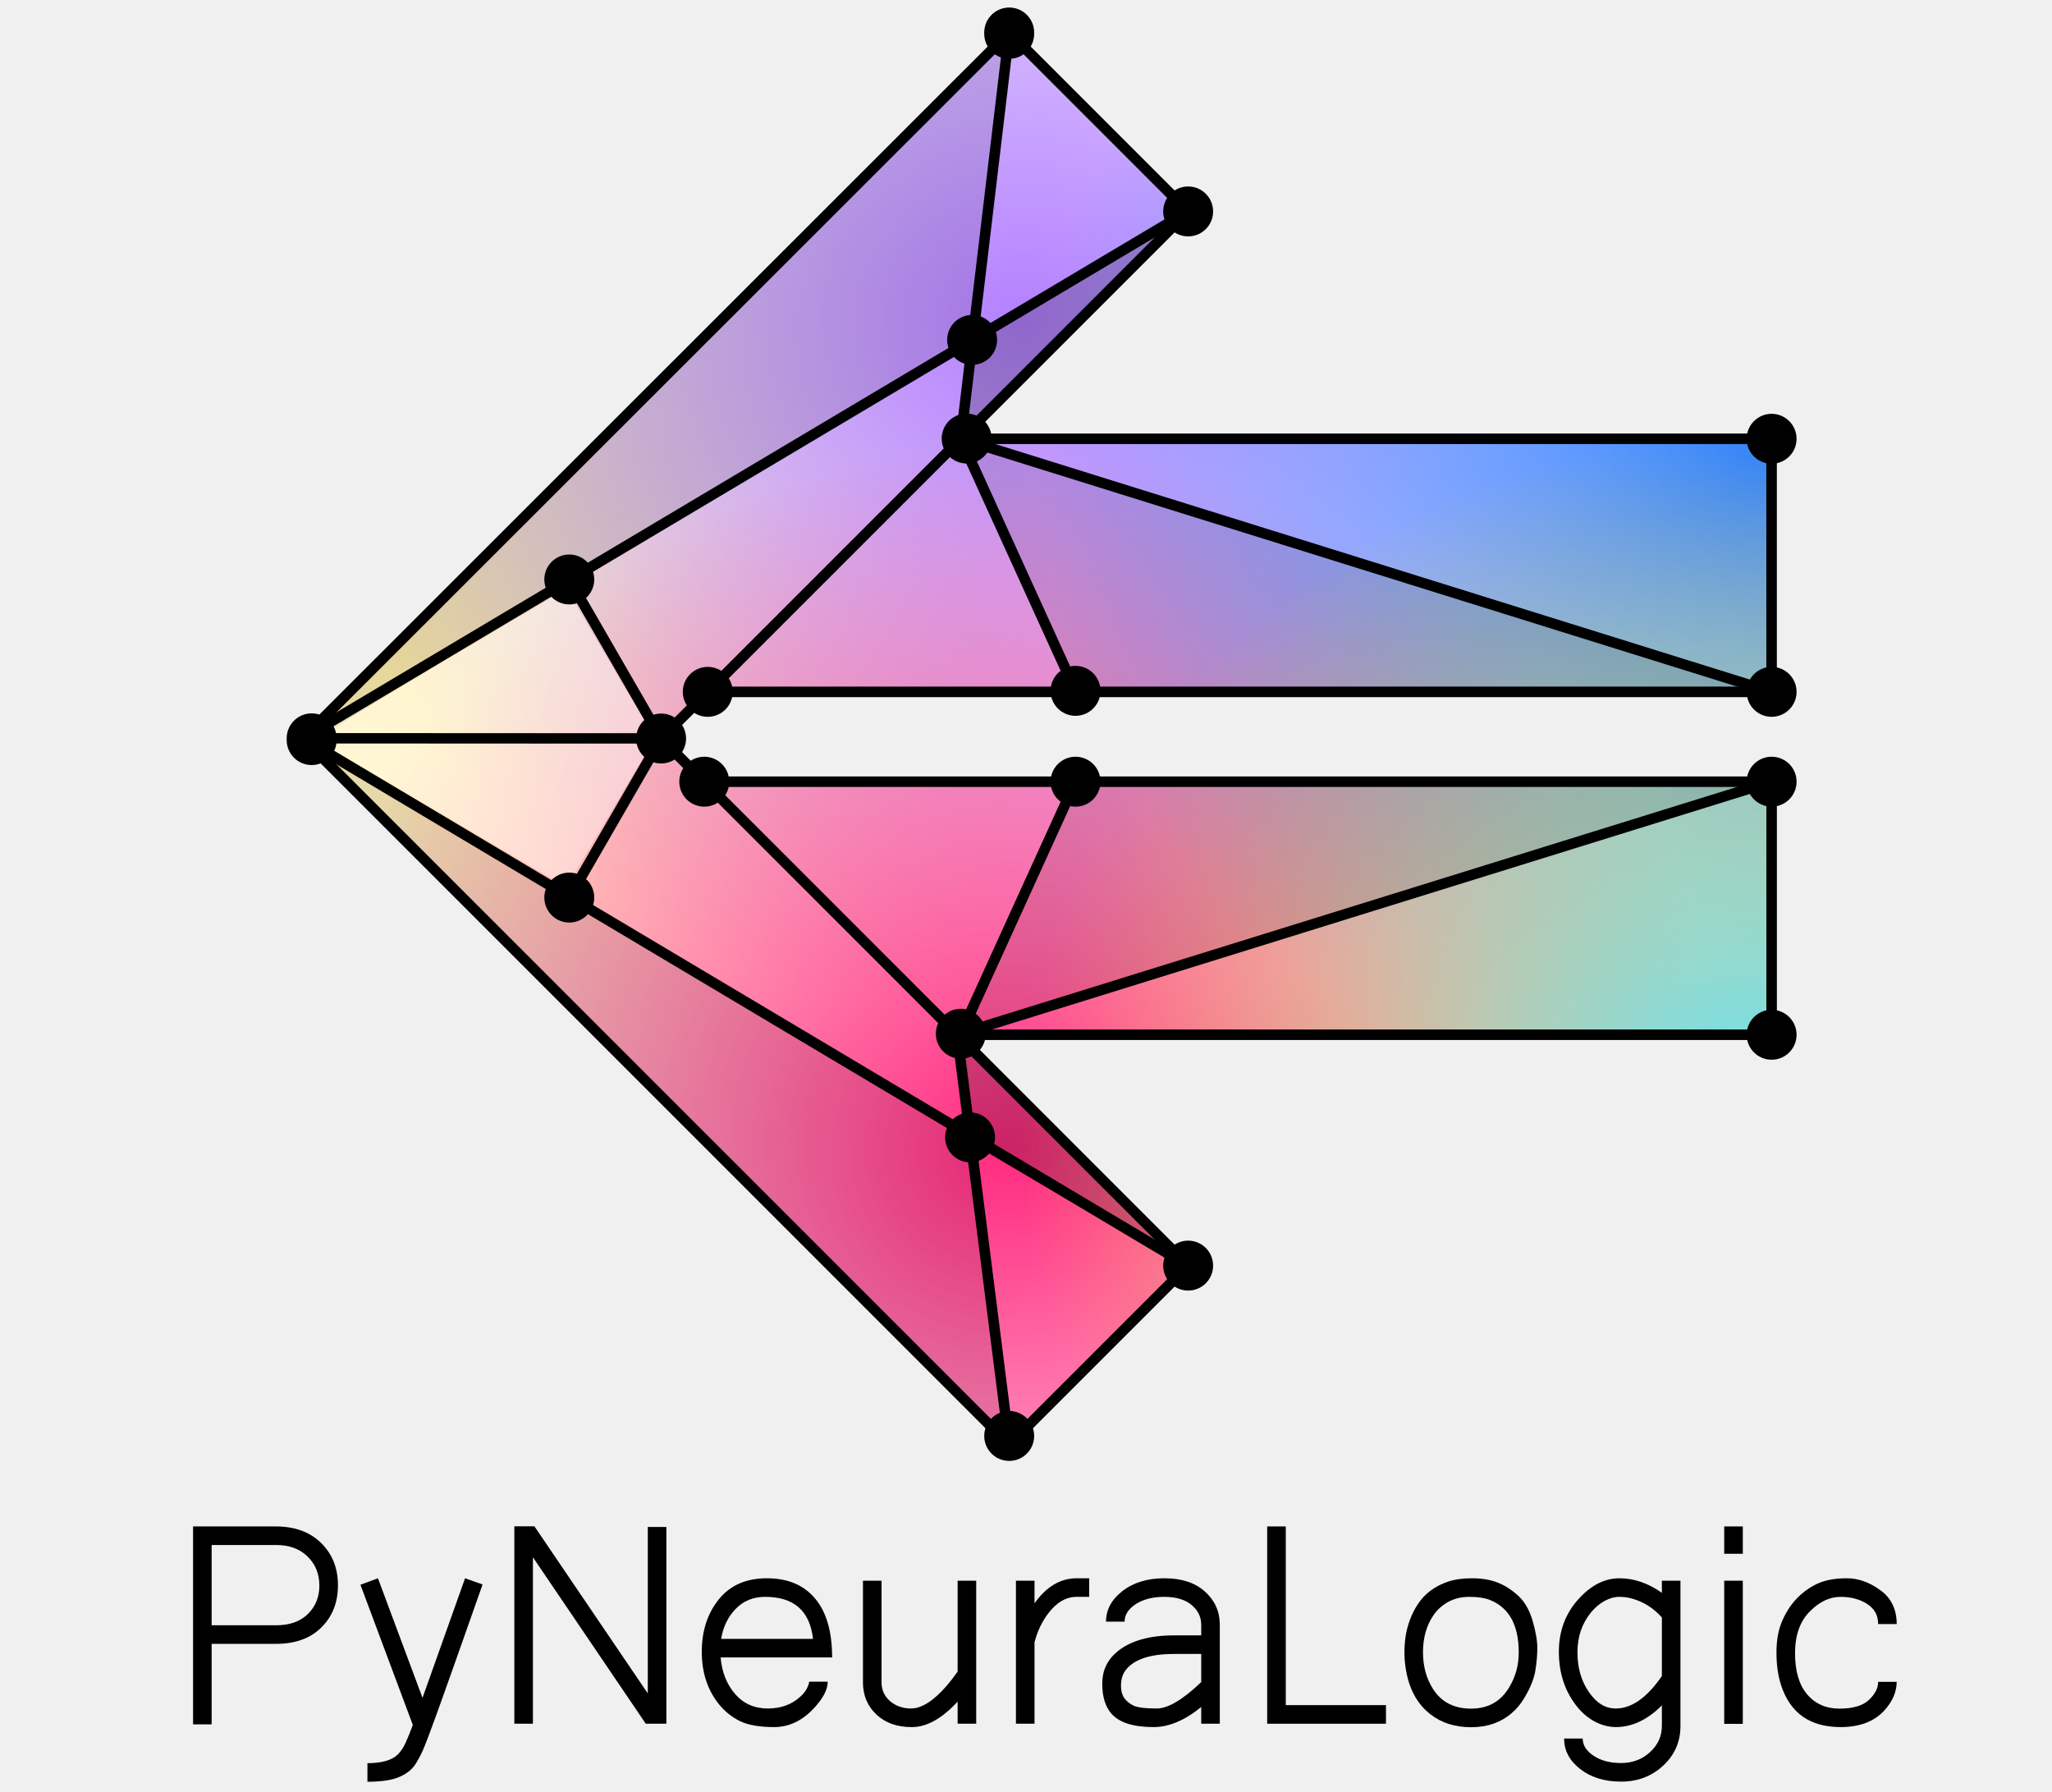
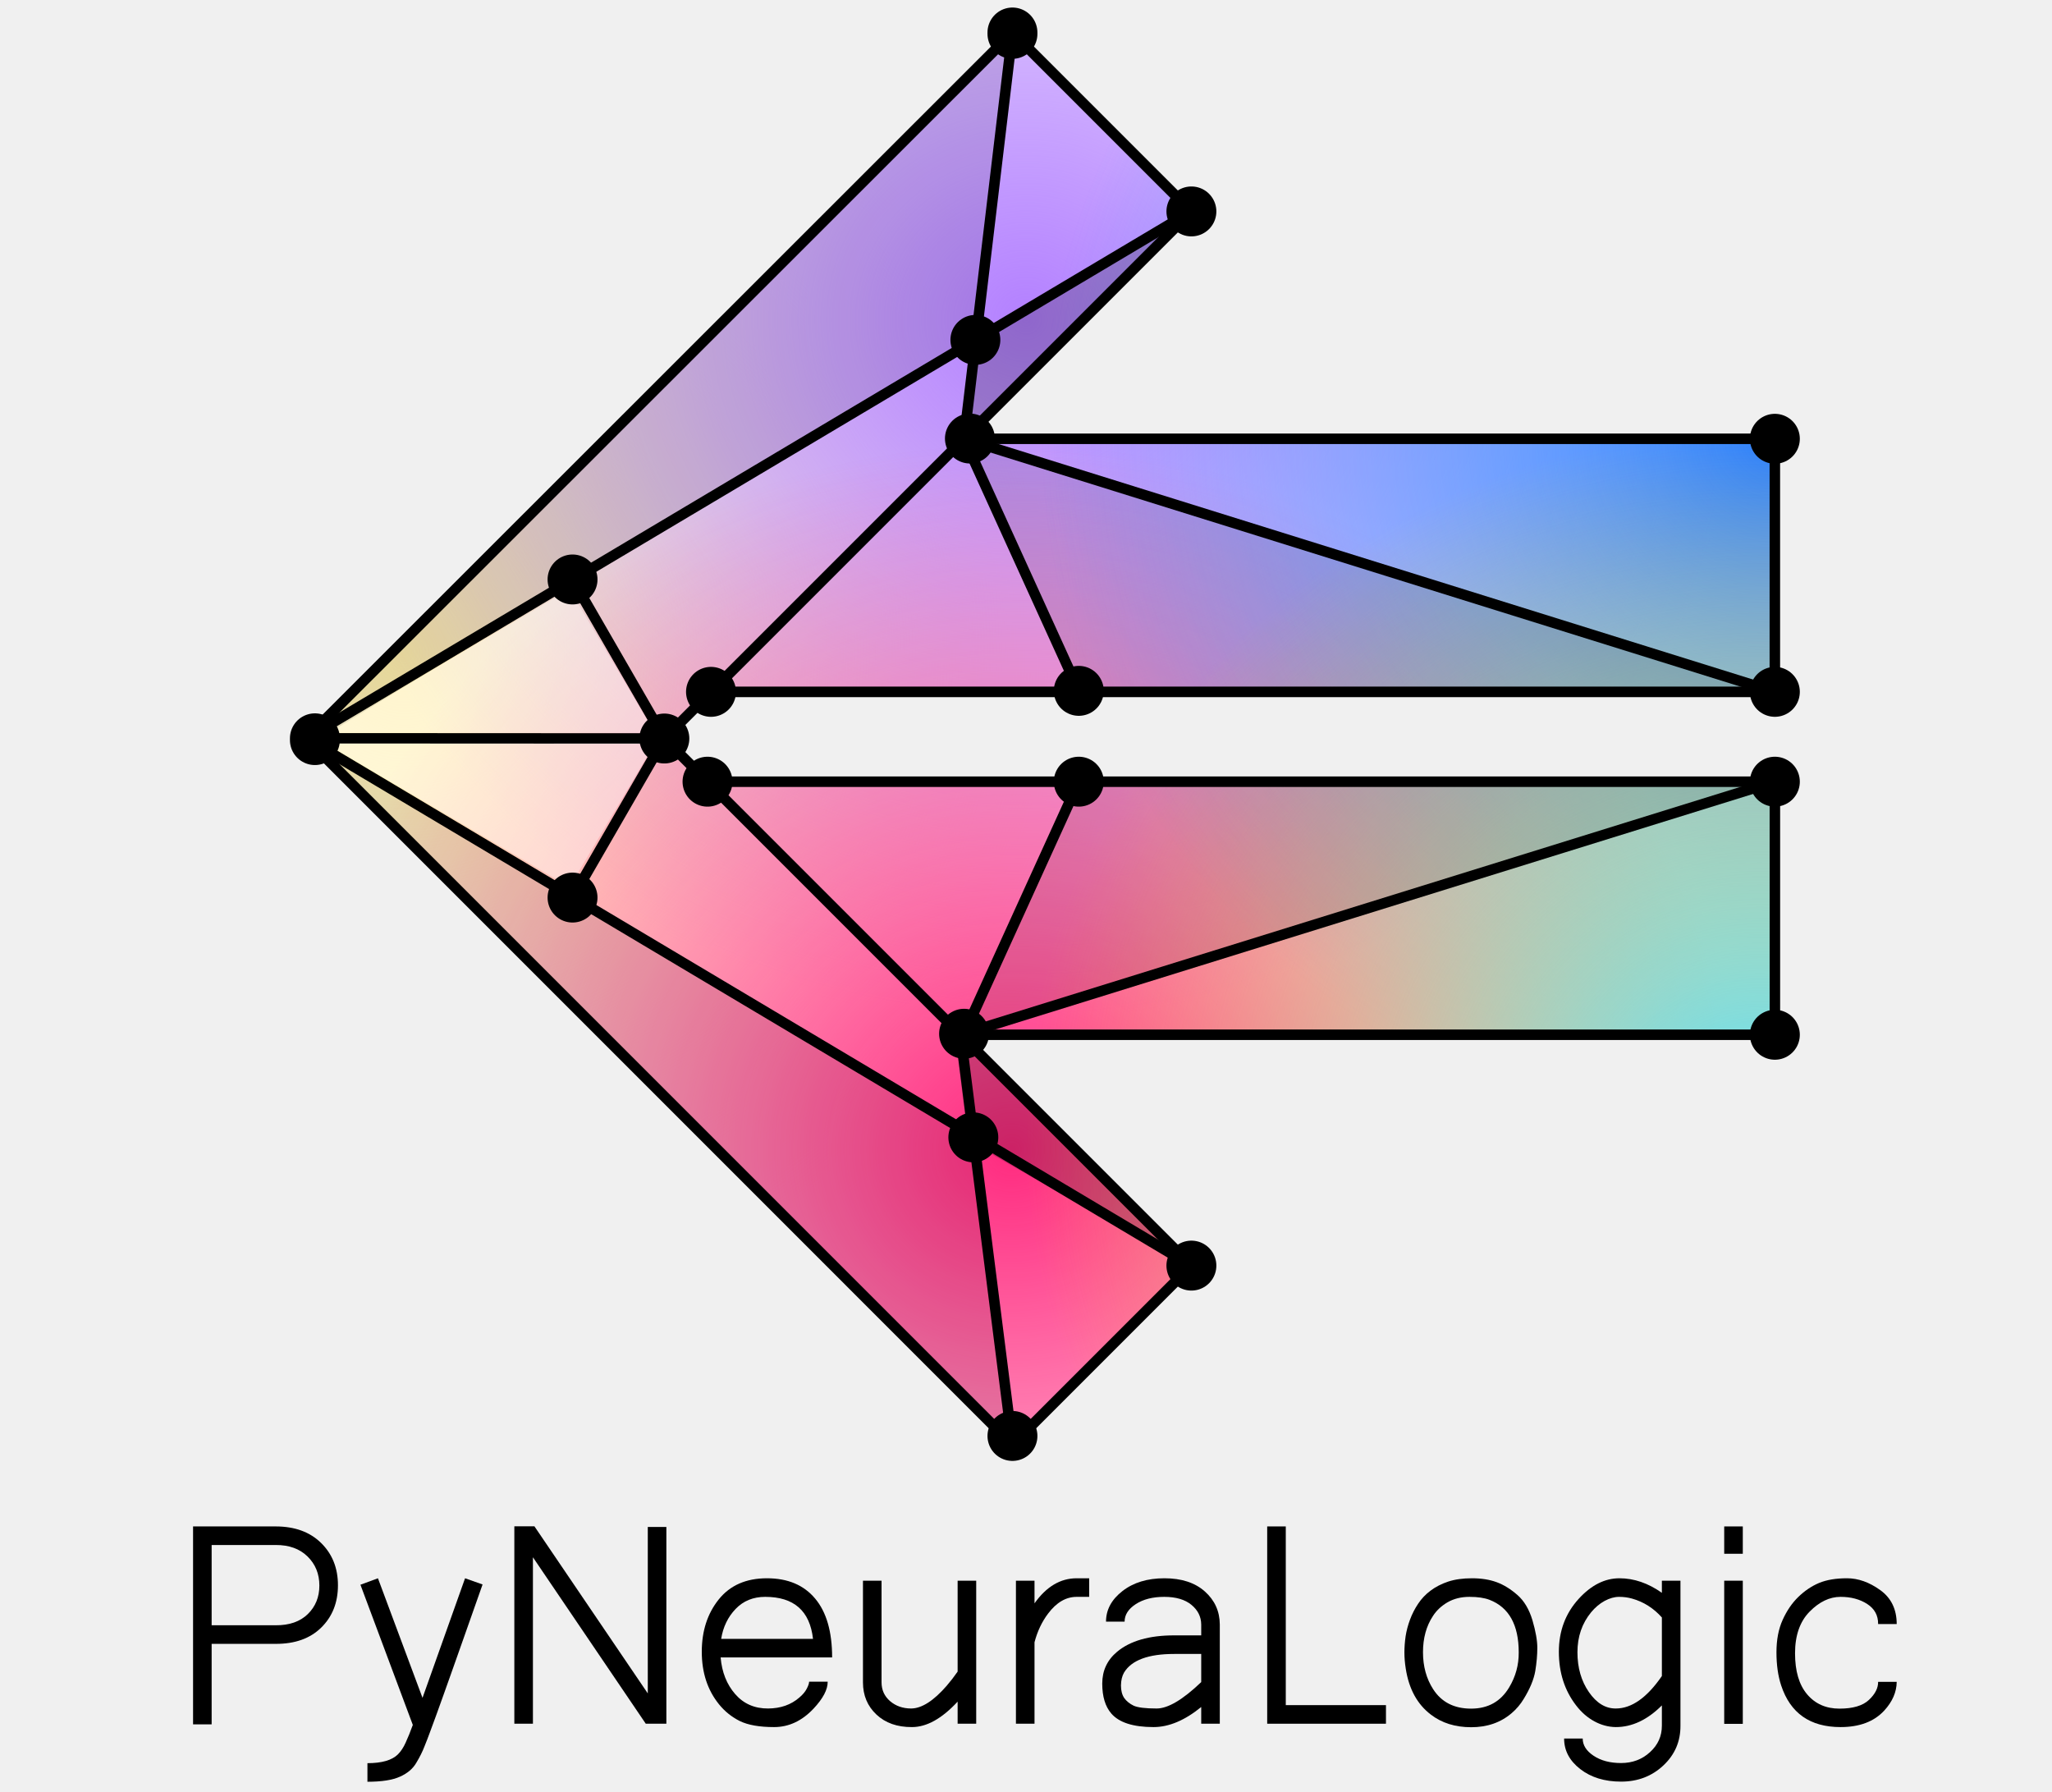
<svg xmlns="http://www.w3.org/2000/svg" xmlns:xlink="http://www.w3.org/1999/xlink" width="126mm" height="110mm" viewBox="0 0 126 110" version="1.1" id="svg1322">
  <defs id="defs1319">
    <radialGradient xlink:href="#linearGradient2558" id="radialGradient20059" gradientUnits="userSpaceOnUse" gradientTransform="matrix(1,0,0,0.9614303,132.2917,14.05184)" cx="34.52" cy="358.635" fx="34.52" fy="358.635" r="46.465" />
    <linearGradient id="linearGradient2558">
      <stop style="stop-color:#ffeeaa;stop-opacity:1;" offset="0" id="stop2554" />
      <stop style="stop-color:#ffeeaa;stop-opacity:0;" offset="1" id="stop2556" />
    </linearGradient>
    <radialGradient xlink:href="#linearGradient2904" id="radialGradient20061" gradientUnits="userSpaceOnUse" gradientTransform="matrix(1,0,0,0.9614303,132.2917,14.05184)" cx="73.846" cy="336.764" fx="73.846" fy="336.764" r="46.465" />
    <linearGradient id="linearGradient2904">
      <stop style="stop-color:#b380ff;stop-opacity:1;" offset="0" id="stop2900" />
      <stop style="stop-color:#b380ff;stop-opacity:0;" offset="1" id="stop2902" />
    </linearGradient>
    <radialGradient xlink:href="#linearGradient3234" id="radialGradient20063" gradientUnits="userSpaceOnUse" gradientTransform="matrix(1,0,0,0.9614303,132.2917,14.05184)" cx="72.927" cy="391.369" fx="72.927" fy="391.369" r="46.465" />
    <linearGradient id="linearGradient3234">
      <stop style="stop-color:#ff2a7f;stop-opacity:1;" offset="0" id="stop3230" />
      <stop style="stop-color:#ff2a7f;stop-opacity:0;" offset="1" id="stop3232" />
    </linearGradient>
    <radialGradient xlink:href="#linearGradient3436" id="radialGradient20065" gradientUnits="userSpaceOnUse" gradientTransform="matrix(1,0,0,0.9614303,132.2917,14.05184)" cx="121.218" cy="344.598" fx="121.218" fy="344.598" r="46.465" />
    <linearGradient id="linearGradient3436">
      <stop style="stop-color:#2a7fff;stop-opacity:1;" offset="0" id="stop3432" />
      <stop style="stop-color:#2a7fff;stop-opacity:0;" offset="1" id="stop3434" />
    </linearGradient>
    <radialGradient xlink:href="#linearGradient3702" id="radialGradient20067" gradientUnits="userSpaceOnUse" gradientTransform="matrix(1,0,0,0.9614303,132.2917,14.05184)" cx="120.263" cy="390.417" fx="120.263" fy="390.417" r="46.465" />
    <linearGradient id="linearGradient3702">
      <stop style="stop-color:#55ddff;stop-opacity:1" offset="0" id="stop3698" />
      <stop style="stop-color:#ffcc00;stop-opacity:0;" offset="1" id="stop3700" />
    </linearGradient>
    <rect x="423.472" y="1225.319" width="613.628" height="138.27" id="rect20057" />
    <rect x="423.472" y="1225.319" width="542.579" height="105.342" id="rect26256" />
  </defs>
  <g id="layer1">
-     <path id="path19995" style="fill:#ffffff;stroke:none;stroke-width:0.257" d="m 61.968,1.994 -29.497,29.497 -2.865,2.865 -0.011,-0.013 L 18.607,45.33 32.471,59.194 48.104,74.827 61.968,88.691 72.956,77.704 59.092,63.84 58.782,63.53 H 108.783 V 47.992 H 43.244 l -2.65,-2.65 2.864,-2.864 h 65.324 V 26.939 H 58.997 L 72.956,12.981 Z" />
-     <g id="g20007" transform="matrix(0.9703636,0,0,0.9703636,-137.2138,-308.1834)">
-       <path id="path19997" style="fill:url(#radialGradient20059);fill-opacity:1;stroke:none;stroke-width:0.265" d="m 205.265,319.651 -30.398,30.398 -2.952,2.952 -0.012,-0.012 -11.323,11.323 14.288,14.287 16.11,16.11 14.288,14.287 11.323,-11.323 -14.288,-14.287 -0.319,-0.319 h 51.528 v -16.013 h -67.541 l -2.731,-2.731 2.952,-2.952 h 67.319 V 345.358 h -51.306 l 14.385,-14.385 z" />
-       <path id="path19999" style="fill:url(#radialGradient20061);fill-opacity:1;stroke:none;stroke-width:0.265" d="m 205.265,319.651 -30.398,30.398 -2.952,2.952 -0.012,-0.012 -11.323,11.323 14.288,14.287 16.11,16.11 14.288,14.287 11.323,-11.323 -14.288,-14.287 -0.319,-0.319 h 51.528 v -16.013 h -67.541 l -2.731,-2.731 2.952,-2.952 h 67.319 V 345.358 h -51.306 l 14.385,-14.385 z" />
-       <path id="path20001" style="fill:url(#radialGradient20063);fill-opacity:1;stroke:none;stroke-width:0.265" d="m 205.265,319.651 -30.398,30.398 -2.952,2.952 -0.012,-0.012 -11.323,11.323 14.288,14.287 16.11,16.11 14.288,14.287 11.323,-11.323 -14.288,-14.287 -0.319,-0.319 h 51.528 v -16.013 h -67.541 l -2.731,-2.731 2.952,-2.952 h 67.319 V 345.358 h -51.306 l 14.385,-14.385 z" />
-       <path id="path20003" style="fill:url(#radialGradient20065);fill-opacity:1;stroke:none;stroke-width:0.265" d="m 205.265,319.651 -30.398,30.398 -2.952,2.952 -0.012,-0.012 -11.323,11.323 14.288,14.287 16.11,16.11 14.288,14.287 11.323,-11.323 -14.288,-14.287 -0.319,-0.319 h 51.528 v -16.013 h -67.541 l -2.731,-2.731 2.952,-2.952 h 67.319 V 345.358 h -51.306 l 14.385,-14.385 z" />
-       <path id="path20005" style="fill:url(#radialGradient20067);fill-opacity:1;stroke:none;stroke-width:0.265" d="m 205.265,319.651 -30.398,30.398 -2.952,2.952 -0.012,-0.012 -11.323,11.323 14.287,14.287 16.11,16.11 14.288,14.287 11.323,-11.323 -14.288,-14.287 -0.319,-0.319 h 51.528 v -16.013 h -67.541 l -2.731,-2.731 2.952,-2.952 h 67.319 V 345.358 h -51.306 l 14.385,-14.385 z" />
-     </g>
-     <g id="g20035" transform="matrix(0.9703636,0,0,0.9703636,-8.842697,-308.1834)">
-       <path style="fill:none;stroke:#000000;stroke-width:0.665;stroke-linecap:butt;stroke-linejoin:miter;stroke-miterlimit:4;stroke-dasharray:none;stroke-opacity:1" d="m 28.288,364.311 44.685,-44.66 11.323,11.323 -14.385,14.385 h 51.306 v 16.013 H 53.899 l -2.952,2.952 2.731,2.731 h 67.541 v 16.013 H 69.69 l 14.606,14.606 -11.323,11.323 z" id="path20009" />
-       <path style="fill:none;stroke:#000000;stroke-width:0.665;stroke-linecap:butt;stroke-linejoin:miter;stroke-miterlimit:4;stroke-dasharray:none;stroke-opacity:1" d="m 53.899,361.371 16.013,-16.013 3.061,-25.707 v 0 0 0" id="path20011" />
-       <path style="fill:none;stroke:#000000;stroke-width:0.665;stroke-linecap:butt;stroke-linejoin:miter;stroke-miterlimit:4;stroke-dasharray:none;stroke-opacity:1" d="m 50.947,364.323 -22.659,-0.012" id="path20013" />
-       <path style="fill:none;stroke:#000000;stroke-width:0.665;stroke-linecap:butt;stroke-linejoin:miter;stroke-miterlimit:4;stroke-dasharray:none;stroke-opacity:1" d="m 53.677,367.054 16.013,16.013" id="path20015" />
-       <path style="fill:none;stroke:#000000;stroke-width:0.665;stroke-linecap:butt;stroke-linejoin:miter;stroke-miterlimit:4;stroke-dasharray:none;stroke-opacity:1" d="m 69.69,383.067 3.283,25.929" id="path20017" />
-       <path style="fill:none;stroke:#000000;stroke-width:0.665;stroke-linecap:butt;stroke-linejoin:miter;stroke-miterlimit:4;stroke-dasharray:none;stroke-opacity:1" d="M 84.297,397.674 28.288,364.311 v 0 0 0" id="path20019" />
-       <path style="fill:none;stroke:#000000;stroke-width:0.665;stroke-linecap:butt;stroke-linejoin:miter;stroke-miterlimit:4;stroke-dasharray:none;stroke-opacity:1" d="m 28.288,364.311 56.008,-33.338" id="path20021" />
-       <path style="fill:none;stroke:#000000;stroke-width:0.665;stroke-linecap:butt;stroke-linejoin:miter;stroke-miterlimit:4;stroke-dasharray:none;stroke-opacity:1" d="m 69.912,345.358 51.306,16.013" id="path20023" />
-       <path style="fill:none;stroke:#000000;stroke-width:0.665;stroke-linecap:butt;stroke-linejoin:miter;stroke-miterlimit:4;stroke-dasharray:none;stroke-opacity:1" d="m 121.218,367.054 -51.528,16.013 v 0 0 0" id="path20025" />
-       <path style="fill:none;stroke:#000000;stroke-width:0.665;stroke-linecap:butt;stroke-linejoin:miter;stroke-miterlimit:4;stroke-dasharray:none;stroke-opacity:1" d="m 69.912,345.358 7.259,15.949" id="path20027" />
-       <path style="fill:none;stroke:#000000;stroke-width:0.665;stroke-linecap:butt;stroke-linejoin:miter;stroke-miterlimit:4;stroke-dasharray:none;stroke-opacity:1" d="M 50.947,364.323 45.136,354.259" id="path20029" />
-       <path style="fill:none;stroke:#000000;stroke-width:0.665;stroke-linecap:butt;stroke-linejoin:miter;stroke-miterlimit:4;stroke-dasharray:none;stroke-opacity:1" d="m 50.947,364.323 -5.81,10.064" id="path20031" />
-       <path style="fill:none;stroke:#000000;stroke-width:0.665;stroke-linecap:butt;stroke-linejoin:miter;stroke-miterlimit:4;stroke-dasharray:none;stroke-opacity:1" d="m 69.912,383.003 7.259,-15.949" id="path20033" />
-     </g>
-     <path style="opacity:0.2;fill:#000000;stroke:#000000;stroke-width:0.676px;stroke-linecap:butt;stroke-linejoin:miter;stroke-opacity:1" d="M 59.99,21.067 C 59.421,26.076 59.421,26.076 59.421,26.076 L 70.908,14.584 Z" id="path20041" />
-     <path style="opacity:0.2;fill:#000000;stroke:#000000;stroke-width:0.676px;stroke-linecap:butt;stroke-linejoin:miter;stroke-opacity:1" d="M 59.566,69.83 58.782,63.531 71.688,76.745 Z" id="path20043" />
-     <path style="opacity:0.4;fill:#ffffff;stroke:none;stroke-width:0.676px;stroke-linecap:butt;stroke-linejoin:miter;stroke-opacity:1" d="m 19.798,44.998 14.975,-8.82 5.24,8.822 z" id="path20045" />
-     <path style="opacity:0.4;fill:#ffffff;stroke:none;stroke-width:0.676px;stroke-linecap:butt;stroke-linejoin:miter;stroke-opacity:1" d="m 19.798,45.642 14.975,8.82 5.24,-8.822 z" id="path20047" />
-     <path style="opacity:0.1;fill:#000000;stroke:none;stroke-width:0.676px;stroke-linecap:butt;stroke-linejoin:miter;stroke-opacity:1" d="m 19.798,45.642 c 0,0 40.192,24.593 40.192,24.593 v 0 L 61.968,88.691 18.607,45.33 v 0 0" id="path20049" />
-     <path style="opacity:0.1;fill:#000000;stroke:none;stroke-width:0.676px;stroke-linecap:butt;stroke-linejoin:miter;stroke-opacity:1" d="m 19.798,45.128 c 0,0 40.192,-24.593 40.192,-24.593 v 0 L 61.968,2.079 18.607,45.439 v 0 0" id="path20051" />
-     <path style="opacity:0.1;fill:#000000;stroke:none;stroke-width:0.676px;stroke-linecap:butt;stroke-linejoin:miter;stroke-opacity:1" d="m 58.997,26.94 7.044,15.477 42.741,0.062 -49.785,-15.538 v 0 0" id="path20053" />
-     <path style="opacity:0.1;fill:#000000;stroke:none;stroke-width:0.676px;stroke-linecap:butt;stroke-linejoin:miter;stroke-opacity:1" d="m 58.997,63.469 7.044,-15.477 42.741,-0.062 -49.785,15.538 v 0 0" id="path20055" />
-     <path style="fill:none;stroke:#000000;stroke-width:3.065;stroke-linecap:round;stroke-linejoin:miter;stroke-miterlimit:4;stroke-dasharray:none;stroke-opacity:1" d="m 61.968,2.079 -3.5e-5,-0.084 v 0" id="path420" />
-     <path style="fill:none;stroke:#000000;stroke-width:0.265px;stroke-linecap:butt;stroke-linejoin:miter;stroke-opacity:1" d="m 61.968,1.465 v 0 0" id="path422" />
-     <path style="fill:none;stroke:#000000;stroke-width:3.065;stroke-linecap:round;stroke-linejoin:miter;stroke-miterlimit:4;stroke-dasharray:none;stroke-opacity:1" d="m 72.956,12.981 c 10e-7,0 10e-7,0 10e-7,0" id="path1658" />
-     <path style="fill:none;stroke:#000000;stroke-width:3.065;stroke-linecap:round;stroke-linejoin:miter;stroke-miterlimit:4;stroke-dasharray:none;stroke-opacity:1" d="m 59.692,20.868 v 0" id="path2247" />
-     <path style="fill:none;stroke:#000000;stroke-width:3.065;stroke-linecap:round;stroke-linejoin:miter;stroke-miterlimit:4;stroke-dasharray:none;stroke-opacity:1" d="m 59.356,26.924 v 0" id="path2594" />
-     <path style="fill:none;stroke:#000000;stroke-width:3.065;stroke-linecap:round;stroke-linejoin:miter;stroke-miterlimit:4;stroke-dasharray:none;stroke-opacity:1" d="m 34.956,35.577 v 0 l 10e-7,1e-6" id="path2879" />
-     <path style="fill:none;stroke:#000000;stroke-width:3.065;stroke-linecap:round;stroke-linejoin:miter;stroke-miterlimit:4;stroke-dasharray:none;stroke-opacity:1" d="m 19.136,45.33 -3e-6,0.109" id="path3267" />
-     <path style="fill:none;stroke:#000000;stroke-width:3.065;stroke-linecap:round;stroke-linejoin:miter;stroke-miterlimit:4;stroke-dasharray:none;stroke-opacity:1" d="m 108.783,26.94 v 0" id="path3769" />
-     <path style="fill:none;stroke:#000000;stroke-width:3.065;stroke-linecap:round;stroke-linejoin:miter;stroke-miterlimit:4;stroke-dasharray:none;stroke-opacity:1" d="m 108.783,42.477 v 0" id="path3976" />
-     <path style="fill:none;stroke:#000000;stroke-width:3.065;stroke-linecap:round;stroke-linejoin:miter;stroke-miterlimit:4;stroke-dasharray:none;stroke-opacity:1" d="m 108.783,47.993 v 0" id="path4341" />
-     <path style="fill:none;stroke:#000000;stroke-width:3.065;stroke-linecap:round;stroke-linejoin:miter;stroke-miterlimit:4;stroke-dasharray:none;stroke-opacity:1" d="m 108.783,63.531 6e-5,-7.33e-4" id="path4466" />
-     <path style="fill:none;stroke:#000000;stroke-width:3.065;stroke-linecap:round;stroke-linejoin:miter;stroke-miterlimit:4;stroke-dasharray:none;stroke-opacity:1" d="m 58.997,63.469 v 2e-6" id="path4831" />
-     <path style="fill:none;stroke:#000000;stroke-width:3.065;stroke-linecap:round;stroke-linejoin:miter;stroke-miterlimit:4;stroke-dasharray:none;stroke-opacity:1" d="m 66.041,47.993 v 0" id="path4918" />
-     <path style="fill:none;stroke:#000000;stroke-width:3.065;stroke-linecap:round;stroke-linejoin:miter;stroke-miterlimit:4;stroke-dasharray:none;stroke-opacity:1" d="m 59.566,69.83 v 0" id="path5443" />
-     <path style="fill:none;stroke:#000000;stroke-width:3.065;stroke-linecap:round;stroke-linejoin:miter;stroke-miterlimit:4;stroke-dasharray:none;stroke-opacity:1" d="m 72.956,77.704 -5.3e-5,7.69e-4" id="path5530" />
-     <path style="fill:none;stroke:#000000;stroke-width:3.065;stroke-linecap:round;stroke-linejoin:miter;stroke-miterlimit:4;stroke-dasharray:none;stroke-opacity:1" d="m 61.968,88.162 -3.5e-5,7.4e-4" id="path5617" />
-     <path style="fill:none;stroke:#000000;stroke-width:3.065;stroke-linecap:round;stroke-linejoin:miter;stroke-miterlimit:4;stroke-dasharray:none;stroke-opacity:1" d="m 66.041,42.416 -3e-6,10e-6" id="path6151" />
-     <path style="fill:none;stroke:#000000;stroke-width:3.065;stroke-linecap:round;stroke-linejoin:miter;stroke-miterlimit:4;stroke-dasharray:none;stroke-opacity:1" d="m 40.594,45.342 v 0" id="path6634" />
-     <path style="fill:none;stroke:#000000;stroke-width:3.065;stroke-linecap:round;stroke-linejoin:miter;stroke-miterlimit:4;stroke-dasharray:none;stroke-opacity:1" d="m 43.458,42.477 -6e-6,7.16e-4" id="path6759" />
-     <path style="fill:none;stroke:#000000;stroke-width:3.065;stroke-linecap:round;stroke-linejoin:miter;stroke-miterlimit:4;stroke-dasharray:none;stroke-opacity:1" d="m 43.244,47.993 v 0" id="path6846" />
-     <path style="fill:none;stroke:#000000;stroke-width:3.065;stroke-linecap:round;stroke-linejoin:miter;stroke-miterlimit:4;stroke-dasharray:none;stroke-opacity:1" d="m 34.956,55.108 v 10e-7" id="path7093" />
    <g aria-label="PyNeuraLogic" transform="matrix(0.2091321,0,0,0.2091321,-81.70386,-164.0033)" id="text26254" style="font-size:80.97px;line-height:1.25;font-family:Z003;-inkscape-font-specification:Z003;white-space:pre;shape-inside:url(#rect26256)">
      <path d="m 447.366,1232.336 h 24.236 q 8.421,0 13.363,4.863 4.942,4.863 4.942,12.414 0,7.591 -4.902,12.414 -4.902,4.823 -13.403,4.784 h -18.78 v 23.642 h -5.456 z m 5.456,5.456 v 23.563 h 18.78 q 6.049,0.04 9.449,-3.281 3.4,-3.321 3.4,-8.382 0,-5.14 -3.479,-8.54 -3.479,-3.4 -9.37,-3.361 z" style="font-family:AnjaliOldLipi;-inkscape-font-specification:AnjaliOldLipi;text-align:center;text-anchor:middle" id="path26950" />
      <path d="m 514.735,1282.665 12.493,-35.108 5.14,1.819 q -3.4,9.647 -5.535,15.696 -2.135,6.009 -3.44,9.726 -1.305,3.677 -2.491,6.998 -1.186,3.321 -2.174,6.049 -0.988,2.688 -1.779,4.823 -0.791,2.174 -1.661,4.309 -0.83,2.175 -2.372,4.744 -1.502,2.609 -4.784,4.072 -3.281,1.502 -9.568,1.502 v -5.456 q 6.326,0 8.935,-2.57 1.344,-1.344 2.293,-3.479 0.988,-2.135 2.095,-5.179 l -15.379,-41.157 5.14,-1.898 z" style="font-family:AnjaliOldLipi;-inkscape-font-specification:AnjaliOldLipi;text-align:center;text-anchor:middle" id="path26952" />
      <path d="m 580.285,1290.256 -33.131,-48.866 v 48.866 h -5.456 v -57.96 h 5.891 l 33.289,49.064 v -48.866 h 5.456 v 57.762 z" style="font-family:AnjaliOldLipi;-inkscape-font-specification:AnjaliOldLipi;text-align:center;text-anchor:middle" id="path26954" />
      <path d="m 602.267,1270.804 q 0.553,6.484 4.27,10.754 3.716,4.27 9.686,4.23 5.495,-0.039 9.133,-3.202 1.502,-1.265 2.174,-2.57 0.712,-1.344 0.712,-2.095 h 5.456 q 0.04,3.44 -4.151,7.907 -5.1,5.416 -11.584,5.416 -6.444,0 -10.082,-1.779 -3.598,-1.819 -6.089,-4.902 -5.061,-6.247 -5.061,-15.419 0,-9.172 4.982,-15.38 4.982,-6.207 14.154,-6.207 9.172,0 14.154,5.97 4.982,5.93 4.982,17.277 z m 27.122,-5.456 q -1.384,-12.335 -14.035,-12.335 -5.298,0 -8.698,3.558 -3.4,3.558 -4.23,8.777 z" style="font-family:AnjaliOldLipi;-inkscape-font-specification:AnjaliOldLipi;text-align:center;text-anchor:middle" id="path26956" />
      <path d="m 671.851,1283.772 q -6.919,7.472 -13.403,7.472 -6.484,0.039 -10.437,-3.677 -3.954,-3.716 -3.954,-9.449 v -29.85 h 5.456 v 29.85 q 0,3.361 2.53,5.535 2.53,2.135 6.168,2.135 4.665,-0.039 10.437,-6.682 1.7,-1.977 3.202,-4.151 v -26.687 h 5.456 v 41.987 h -5.456 z" style="font-family:AnjaliOldLipi;-inkscape-font-specification:AnjaliOldLipi;text-align:center;text-anchor:middle" id="path26958" />
      <path d="m 694.426,1254.911 q 5.219,-7.354 12.375,-7.354 h 3.677 v 5.456 h -3.677 q -4.705,0 -8.382,4.902 -2.728,3.598 -3.993,8.421 v 23.919 h -5.456 v -41.987 h 5.456 z" style="font-family:AnjaliOldLipi;-inkscape-font-specification:AnjaliOldLipi;text-align:center;text-anchor:middle" id="path26960" />
      <path d="m 743.371,1285.353 q -7.235,5.891 -13.996,5.891 -8.975,0 -12.414,-3.993 -2.649,-3.084 -2.649,-8.777 0,-5.693 4.349,-9.331 5.772,-4.823 16.763,-4.823 h 7.947 v -3.202 q -0.04,-3.44 -2.886,-5.772 -2.847,-2.333 -7.986,-2.333 -5.061,0 -8.342,2.135 -3.281,2.135 -3.281,5.14 h -5.456 q 0,-5.219 4.823,-8.975 4.823,-3.756 12.335,-3.756 7.512,0 11.861,3.874 4.349,3.874 4.388,9.686 v 29.138 h -5.456 z m -19.847,-0.395 q 1.819,0.83 6.761,0.83 4.982,0 13.086,-7.749 v -8.263 h -7.947 q -11.386,0 -14.707,5.456 -0.87,1.502 -0.909,3.796 0,2.253 0.949,3.677 0.988,1.384 2.768,2.254 z" style="font-family:AnjaliOldLipi;-inkscape-font-specification:AnjaliOldLipi;text-align:center;text-anchor:middle" id="path26962" />
      <path d="m 762.744,1232.336 h 5.456 V 1284.8 h 29.415 v 5.456 h -34.871 z" style="font-family:AnjaliOldLipi;-inkscape-font-specification:AnjaliOldLipi;text-align:center;text-anchor:middle" id="path26964" />
      <path d="m 828.018,1253.883 q -2.254,-0.87 -5.891,-0.87 -3.637,0 -6.405,1.581 -2.728,1.581 -4.309,4.033 -2.926,4.428 -2.926,10.635 0,6.207 2.965,10.833 3.677,5.733 11.149,5.733 7.472,0 11.189,-6.247 2.847,-4.744 2.807,-10.24 0,-12.138 -8.579,-15.459 z m -17.317,-2.688 q 2.214,-1.661 5.14,-2.649 2.965,-0.988 7.037,-0.988 4.112,0 7.235,1.147 3.123,1.147 6.089,3.756 2.965,2.57 4.428,7.433 1.423,4.902 1.423,8.065 0,3.163 -0.593,6.8 -0.633,3.716 -3.4,8.223 -1.423,2.372 -3.558,4.191 -4.823,4.112 -11.861,4.112 -7.037,0 -11.861,-3.716 -5.97,-4.547 -7.354,-13.482 -0.395,-2.491 -0.395,-4.744 0,-2.293 0.356,-4.784 0.395,-2.491 1.305,-4.902 0.909,-2.451 2.372,-4.626 1.463,-2.214 3.637,-3.835 z" style="font-family:AnjaliOldLipi;-inkscape-font-specification:AnjaliOldLipi;text-align:center;text-anchor:middle" id="path26966" />
      <path d="m 878.624,1251.827 v -3.558 h 5.456 v 42.58 q 0.04,6.919 -5.021,11.663 -5.061,4.744 -12.414,4.744 -7.235,0 -11.979,-3.677 -4.744,-3.677 -4.744,-8.975 h 5.456 q 0,2.926 3.202,5.061 3.202,2.135 8.065,2.135 5.021,0 8.5,-3.202 3.479,-3.163 3.479,-7.749 v -5.97 q -6.365,6.365 -13.521,6.365 -3.281,-0.04 -6.326,-1.7 -3.044,-1.661 -5.337,-4.665 -5.061,-6.563 -5.061,-15.735 0,-9.172 5.851,-15.577 5.495,-6.009 11.94,-6.009 6.405,0 12.454,4.27 z m -13.521,33.961 q 6.958,0 13.521,-9.528 v -17.198 q -3.677,-4.112 -8.737,-5.535 -1.819,-0.514 -3.835,-0.514 -2.016,0 -4.23,1.186 -2.174,1.186 -3.954,3.321 -4.033,4.902 -4.033,11.742 0,6.84 3.361,11.703 3.361,4.863 7.907,4.823 z" style="font-family:AnjaliOldLipi;-inkscape-font-specification:AnjaliOldLipi;text-align:center;text-anchor:middle" id="path26968" />
      <path d="m 902.385,1248.269 v 42.027 h -5.456 v -42.027 z m -5.456,-7.907 v -8.026 h 5.456 v 8.026 z" style="font-family:AnjaliOldLipi;-inkscape-font-specification:AnjaliOldLipi;text-align:center;text-anchor:middle" id="path26970" />
      <path d="m 942.118,1260.999 q 0.04,-3.796 -3.202,-5.891 -3.242,-2.095 -7.828,-2.095 -4.823,0 -9.093,4.349 -4.27,4.349 -4.27,12.217 0,7.868 3.558,12.058 3.558,4.191 9.489,4.191 5.93,0 8.658,-2.57 2.728,-2.57 2.688,-5.298 h 5.456 q -0.04,4.507 -3.677,8.461 -4.468,4.823 -12.81,4.823 -13.403,0 -17.435,-12.217 -1.384,-4.191 -1.384,-9.726 0,-5.535 1.819,-9.528 1.819,-4.033 4.586,-6.721 2.807,-2.728 6.089,-4.112 3.321,-1.384 8.223,-1.384 4.942,0 9.765,3.479 4.823,3.479 4.823,9.963 z" style="font-family:AnjaliOldLipi;-inkscape-font-specification:AnjaliOldLipi;text-align:center;text-anchor:middle" id="path26972" />
    </g>
+     <g id="g2516" transform="translate(0.1999057)">
+       <path id="path19995" style="fill:#ffffff;stroke:none;stroke-width:0.257" d="m 61.968,1.994 -29.497,29.497 -2.865,2.865 -0.011,-0.013 L 18.607,45.33 32.471,59.194 48.104,74.827 61.968,88.691 72.956,77.704 59.092,63.84 58.782,63.53 H 108.783 V 47.992 H 43.244 l -2.65,-2.65 2.864,-2.864 h 65.324 V 26.939 H 58.997 L 72.956,12.981 Z" />
+       <g id="g20007" transform="matrix(0.9703636,0,0,0.9703636,-137.2138,-308.1834)">
+         <path id="path19997" style="fill:url(#radialGradient20059);fill-opacity:1;stroke:none;stroke-width:0.265" d="m 205.265,319.651 -30.398,30.398 -2.952,2.952 -0.012,-0.012 -11.323,11.323 14.288,14.287 16.11,16.11 14.288,14.287 11.323,-11.323 -14.288,-14.287 -0.319,-0.319 h 51.528 v -16.013 h -67.541 l -2.731,-2.731 2.952,-2.952 h 67.319 V 345.358 h -51.306 l 14.385,-14.385 z" />
+         <path id="path19999" style="fill:url(#radialGradient20061);fill-opacity:1;stroke:none;stroke-width:0.265" d="m 205.265,319.651 -30.398,30.398 -2.952,2.952 -0.012,-0.012 -11.323,11.323 14.288,14.287 16.11,16.11 14.288,14.287 11.323,-11.323 -14.288,-14.287 -0.319,-0.319 h 51.528 v -16.013 h -67.541 l -2.731,-2.731 2.952,-2.952 h 67.319 V 345.358 h -51.306 l 14.385,-14.385 z" />
+         <path id="path20001" style="fill:url(#radialGradient20063);fill-opacity:1;stroke:none;stroke-width:0.265" d="m 205.265,319.651 -30.398,30.398 -2.952,2.952 -0.012,-0.012 -11.323,11.323 14.288,14.287 16.11,16.11 14.288,14.287 11.323,-11.323 -14.288,-14.287 -0.319,-0.319 h 51.528 v -16.013 h -67.541 l -2.731,-2.731 2.952,-2.952 h 67.319 V 345.358 h -51.306 l 14.385,-14.385 z" />
+         <path id="path20003" style="fill:url(#radialGradient20065);fill-opacity:1;stroke:none;stroke-width:0.265" d="m 205.265,319.651 -30.398,30.398 -2.952,2.952 -0.012,-0.012 -11.323,11.323 14.288,14.287 16.11,16.11 14.288,14.287 11.323,-11.323 -14.288,-14.287 -0.319,-0.319 h 51.528 v -16.013 h -67.541 l -2.731,-2.731 2.952,-2.952 h 67.319 V 345.358 h -51.306 l 14.385,-14.385 z" />
+         <path id="path20005" style="fill:url(#radialGradient20067);fill-opacity:1;stroke:none;stroke-width:0.265" d="m 205.265,319.651 -30.398,30.398 -2.952,2.952 -0.012,-0.012 -11.323,11.323 14.287,14.287 16.11,16.11 14.288,14.287 11.323,-11.323 -14.288,-14.287 -0.319,-0.319 h 51.528 v -16.013 h -67.541 l -2.731,-2.731 2.952,-2.952 h 67.319 V 345.358 h -51.306 l 14.385,-14.385 z" />
+       </g>
+       <g id="g20035" transform="matrix(0.9703636,0,0,0.9703636,-8.842697,-308.1834)">
+         <path style="fill:none;stroke:#000000;stroke-width:0.665;stroke-linecap:butt;stroke-linejoin:miter;stroke-miterlimit:4;stroke-dasharray:none;stroke-opacity:1" d="m 28.288,364.311 44.685,-44.66 11.323,11.323 -14.385,14.385 h 51.306 v 16.013 H 53.899 l -2.952,2.952 2.731,2.731 h 67.541 v 16.013 H 69.69 l 14.606,14.606 -11.323,11.323 z" id="path20009" />
+         <path style="fill:none;stroke:#000000;stroke-width:0.665;stroke-linecap:butt;stroke-linejoin:miter;stroke-miterlimit:4;stroke-dasharray:none;stroke-opacity:1" d="m 53.899,361.371 16.013,-16.013 3.061,-25.707 v 0 0 0" id="path20011" />
+         <path style="fill:none;stroke:#000000;stroke-width:0.665;stroke-linecap:butt;stroke-linejoin:miter;stroke-miterlimit:4;stroke-dasharray:none;stroke-opacity:1" d="m 50.947,364.323 -22.659,-0.012" id="path20013" />
+         <path style="fill:none;stroke:#000000;stroke-width:0.665;stroke-linecap:butt;stroke-linejoin:miter;stroke-miterlimit:4;stroke-dasharray:none;stroke-opacity:1" d="m 53.677,367.054 16.013,16.013" id="path20015" />
+         <path style="fill:none;stroke:#000000;stroke-width:0.665;stroke-linecap:butt;stroke-linejoin:miter;stroke-miterlimit:4;stroke-dasharray:none;stroke-opacity:1" d="m 69.69,383.067 3.283,25.929" id="path20017" />
+         <path style="fill:none;stroke:#000000;stroke-width:0.665;stroke-linecap:butt;stroke-linejoin:miter;stroke-miterlimit:4;stroke-dasharray:none;stroke-opacity:1" d="M 84.297,397.674 28.288,364.311 v 0 0 0" id="path20019" />
+         <path style="fill:none;stroke:#000000;stroke-width:0.665;stroke-linecap:butt;stroke-linejoin:miter;stroke-miterlimit:4;stroke-dasharray:none;stroke-opacity:1" d="m 28.288,364.311 56.008,-33.338" id="path20021" />
+         <path style="fill:none;stroke:#000000;stroke-width:0.665;stroke-linecap:butt;stroke-linejoin:miter;stroke-miterlimit:4;stroke-dasharray:none;stroke-opacity:1" d="m 69.912,345.358 51.306,16.013" id="path20023" />
+         <path style="fill:none;stroke:#000000;stroke-width:0.665;stroke-linecap:butt;stroke-linejoin:miter;stroke-miterlimit:4;stroke-dasharray:none;stroke-opacity:1" d="m 121.218,367.054 -51.528,16.013 v 0 0 0" id="path20025" />
+         <path style="fill:none;stroke:#000000;stroke-width:0.665;stroke-linecap:butt;stroke-linejoin:miter;stroke-miterlimit:4;stroke-dasharray:none;stroke-opacity:1" d="m 69.912,345.358 7.259,15.949" id="path20027" />
+         <path style="fill:none;stroke:#000000;stroke-width:0.665;stroke-linecap:butt;stroke-linejoin:miter;stroke-miterlimit:4;stroke-dasharray:none;stroke-opacity:1" d="M 50.947,364.323 45.136,354.259" id="path20029" />
+         <path style="fill:none;stroke:#000000;stroke-width:0.665;stroke-linecap:butt;stroke-linejoin:miter;stroke-miterlimit:4;stroke-dasharray:none;stroke-opacity:1" d="m 50.947,364.323 -5.81,10.064" id="path20031" />
+         <path style="fill:none;stroke:#000000;stroke-width:0.665;stroke-linecap:butt;stroke-linejoin:miter;stroke-miterlimit:4;stroke-dasharray:none;stroke-opacity:1" d="m 69.912,383.003 7.259,-15.949" id="path20033" />
+       </g>
+       <path style="opacity:0.2;fill:#000000;stroke:#000000;stroke-width:0.676px;stroke-linecap:butt;stroke-linejoin:miter;stroke-opacity:1" d="M 59.99,21.067 59.421,26.076 70.908,14.584 Z" id="path20041" />
+       <path style="opacity:0.2;fill:#000000;stroke:#000000;stroke-width:0.676px;stroke-linecap:butt;stroke-linejoin:miter;stroke-opacity:1" d="M 59.566,69.83 58.782,63.531 71.688,76.745 Z" id="path20043" />
+       <path style="opacity:0.4;fill:#ffffff;stroke:none;stroke-width:0.676px;stroke-linecap:butt;stroke-linejoin:miter;stroke-opacity:1" d="m 19.798,44.998 14.975,-8.82 5.24,8.822 z" id="path20045" />
+       <path style="opacity:0.4;fill:#ffffff;stroke:none;stroke-width:0.676px;stroke-linecap:butt;stroke-linejoin:miter;stroke-opacity:1" d="m 19.798,45.642 14.975,8.82 5.24,-8.822 z" id="path20047" />
+       <path style="opacity:0.1;fill:#000000;stroke:none;stroke-width:0.676px;stroke-linecap:butt;stroke-linejoin:miter;stroke-opacity:1" d="m 19.798,45.642 40.192,24.593 v 0 L 61.968,88.691 18.607,45.33 v 0 0" id="path20049" />
+       <path style="opacity:0.1;fill:#000000;stroke:none;stroke-width:0.676px;stroke-linecap:butt;stroke-linejoin:miter;stroke-opacity:1" d="M 19.798,45.128 59.99,20.534 v 0 L 61.968,2.079 18.607,45.439 v 0 0" id="path20051" />
+       <path style="opacity:0.1;fill:#000000;stroke:none;stroke-width:0.676px;stroke-linecap:butt;stroke-linejoin:miter;stroke-opacity:1" d="m 58.997,26.94 7.044,15.477 42.741,0.062 -49.785,-15.538 v 0 0" id="path20053" />
+       <path style="opacity:0.1;fill:#000000;stroke:none;stroke-width:0.676px;stroke-linecap:butt;stroke-linejoin:miter;stroke-opacity:1" d="m 58.997,63.469 7.044,-15.477 42.741,-0.062 -49.785,15.538 v 0 0" id="path20055" />
+       <path style="fill:none;stroke:#000000;stroke-width:3.065;stroke-linecap:round;stroke-linejoin:miter;stroke-miterlimit:4;stroke-dasharray:none;stroke-opacity:1" d="m 61.968,2.079 -3.5e-5,-0.084" id="path420" />
+       <path style="fill:none;stroke:#000000;stroke-width:3.065;stroke-linecap:round;stroke-linejoin:miter;stroke-miterlimit:4;stroke-dasharray:none;stroke-opacity:1" d="m 72.956,12.981 h 10e-7" id="path1658" />
+       <path style="fill:none;stroke:#000000;stroke-width:3.065;stroke-linecap:round;stroke-linejoin:miter;stroke-miterlimit:4;stroke-dasharray:none;stroke-opacity:1" d="m 59.692,20.868 v 0" id="path2247" />
+       <path style="fill:none;stroke:#000000;stroke-width:3.065;stroke-linecap:round;stroke-linejoin:miter;stroke-miterlimit:4;stroke-dasharray:none;stroke-opacity:1" d="m 59.356,26.924 v 0" id="path2594" />
+       <path style="fill:none;stroke:#000000;stroke-width:3.065;stroke-linecap:round;stroke-linejoin:miter;stroke-miterlimit:4;stroke-dasharray:none;stroke-opacity:1" d="m 34.956,35.577 v 0" id="path2879" />
+       <path style="fill:none;stroke:#000000;stroke-width:3.065;stroke-linecap:round;stroke-linejoin:miter;stroke-miterlimit:4;stroke-dasharray:none;stroke-opacity:1" d="m 19.136,45.33 -3e-6,0.109" id="path3267" />
+       <path style="fill:none;stroke:#000000;stroke-width:3.065;stroke-linecap:round;stroke-linejoin:miter;stroke-miterlimit:4;stroke-dasharray:none;stroke-opacity:1" d="m 108.783,26.94 v 0" id="path3769" />
+       <path style="fill:none;stroke:#000000;stroke-width:3.065;stroke-linecap:round;stroke-linejoin:miter;stroke-miterlimit:4;stroke-dasharray:none;stroke-opacity:1" d="m 108.783,42.477 v 0" id="path3976" />
+       <path style="fill:none;stroke:#000000;stroke-width:3.065;stroke-linecap:round;stroke-linejoin:miter;stroke-miterlimit:4;stroke-dasharray:none;stroke-opacity:1" d="m 108.783,47.993 v 0" id="path4341" />
+       <path style="fill:none;stroke:#000000;stroke-width:3.065;stroke-linecap:round;stroke-linejoin:miter;stroke-miterlimit:4;stroke-dasharray:none;stroke-opacity:1" d="m 108.783,63.531 6e-5,-7.33e-4" id="path4466" />
+       <path style="fill:none;stroke:#000000;stroke-width:3.065;stroke-linecap:round;stroke-linejoin:miter;stroke-miterlimit:4;stroke-dasharray:none;stroke-opacity:1" d="m 58.997,63.469 v 2e-6" id="path4831" />
+       <path style="fill:none;stroke:#000000;stroke-width:3.065;stroke-linecap:round;stroke-linejoin:miter;stroke-miterlimit:4;stroke-dasharray:none;stroke-opacity:1" d="m 66.041,47.993 v 0" id="path4918" />
+       <path style="fill:none;stroke:#000000;stroke-width:3.065;stroke-linecap:round;stroke-linejoin:miter;stroke-miterlimit:4;stroke-dasharray:none;stroke-opacity:1" d="m 59.566,69.83 v 0" id="path5443" />
+       <path style="fill:none;stroke:#000000;stroke-width:3.065;stroke-linecap:round;stroke-linejoin:miter;stroke-miterlimit:4;stroke-dasharray:none;stroke-opacity:1" d="m 72.956,77.704 -5.3e-5,7.69e-4" id="path5530" />
+       <path style="fill:none;stroke:#000000;stroke-width:3.065;stroke-linecap:round;stroke-linejoin:miter;stroke-miterlimit:4;stroke-dasharray:none;stroke-opacity:1" d="m 61.968,88.162 -3.5e-5,7.4e-4" id="path5617" />
+       <path style="fill:none;stroke:#000000;stroke-width:3.065;stroke-linecap:round;stroke-linejoin:miter;stroke-miterlimit:4;stroke-dasharray:none;stroke-opacity:1" d="m 66.041,42.416 -3e-6,10e-6" id="path6151" />
+       <path style="fill:none;stroke:#000000;stroke-width:3.065;stroke-linecap:round;stroke-linejoin:miter;stroke-miterlimit:4;stroke-dasharray:none;stroke-opacity:1" d="m 40.594,45.342 v 0" id="path6634" />
+       <path style="fill:none;stroke:#000000;stroke-width:3.065;stroke-linecap:round;stroke-linejoin:miter;stroke-miterlimit:4;stroke-dasharray:none;stroke-opacity:1" d="m 43.458,42.477 -6e-6,7.16e-4" id="path6759" />
+       <path style="fill:none;stroke:#000000;stroke-width:3.065;stroke-linecap:round;stroke-linejoin:miter;stroke-miterlimit:4;stroke-dasharray:none;stroke-opacity:1" d="m 43.244,47.993 v 0" id="path6846" />
+       <path style="fill:none;stroke:#000000;stroke-width:3.065;stroke-linecap:round;stroke-linejoin:miter;stroke-miterlimit:4;stroke-dasharray:none;stroke-opacity:1" d="m 34.956,55.108 v 10e-7" id="path7093" />
+     </g>
  </g>
</svg>
